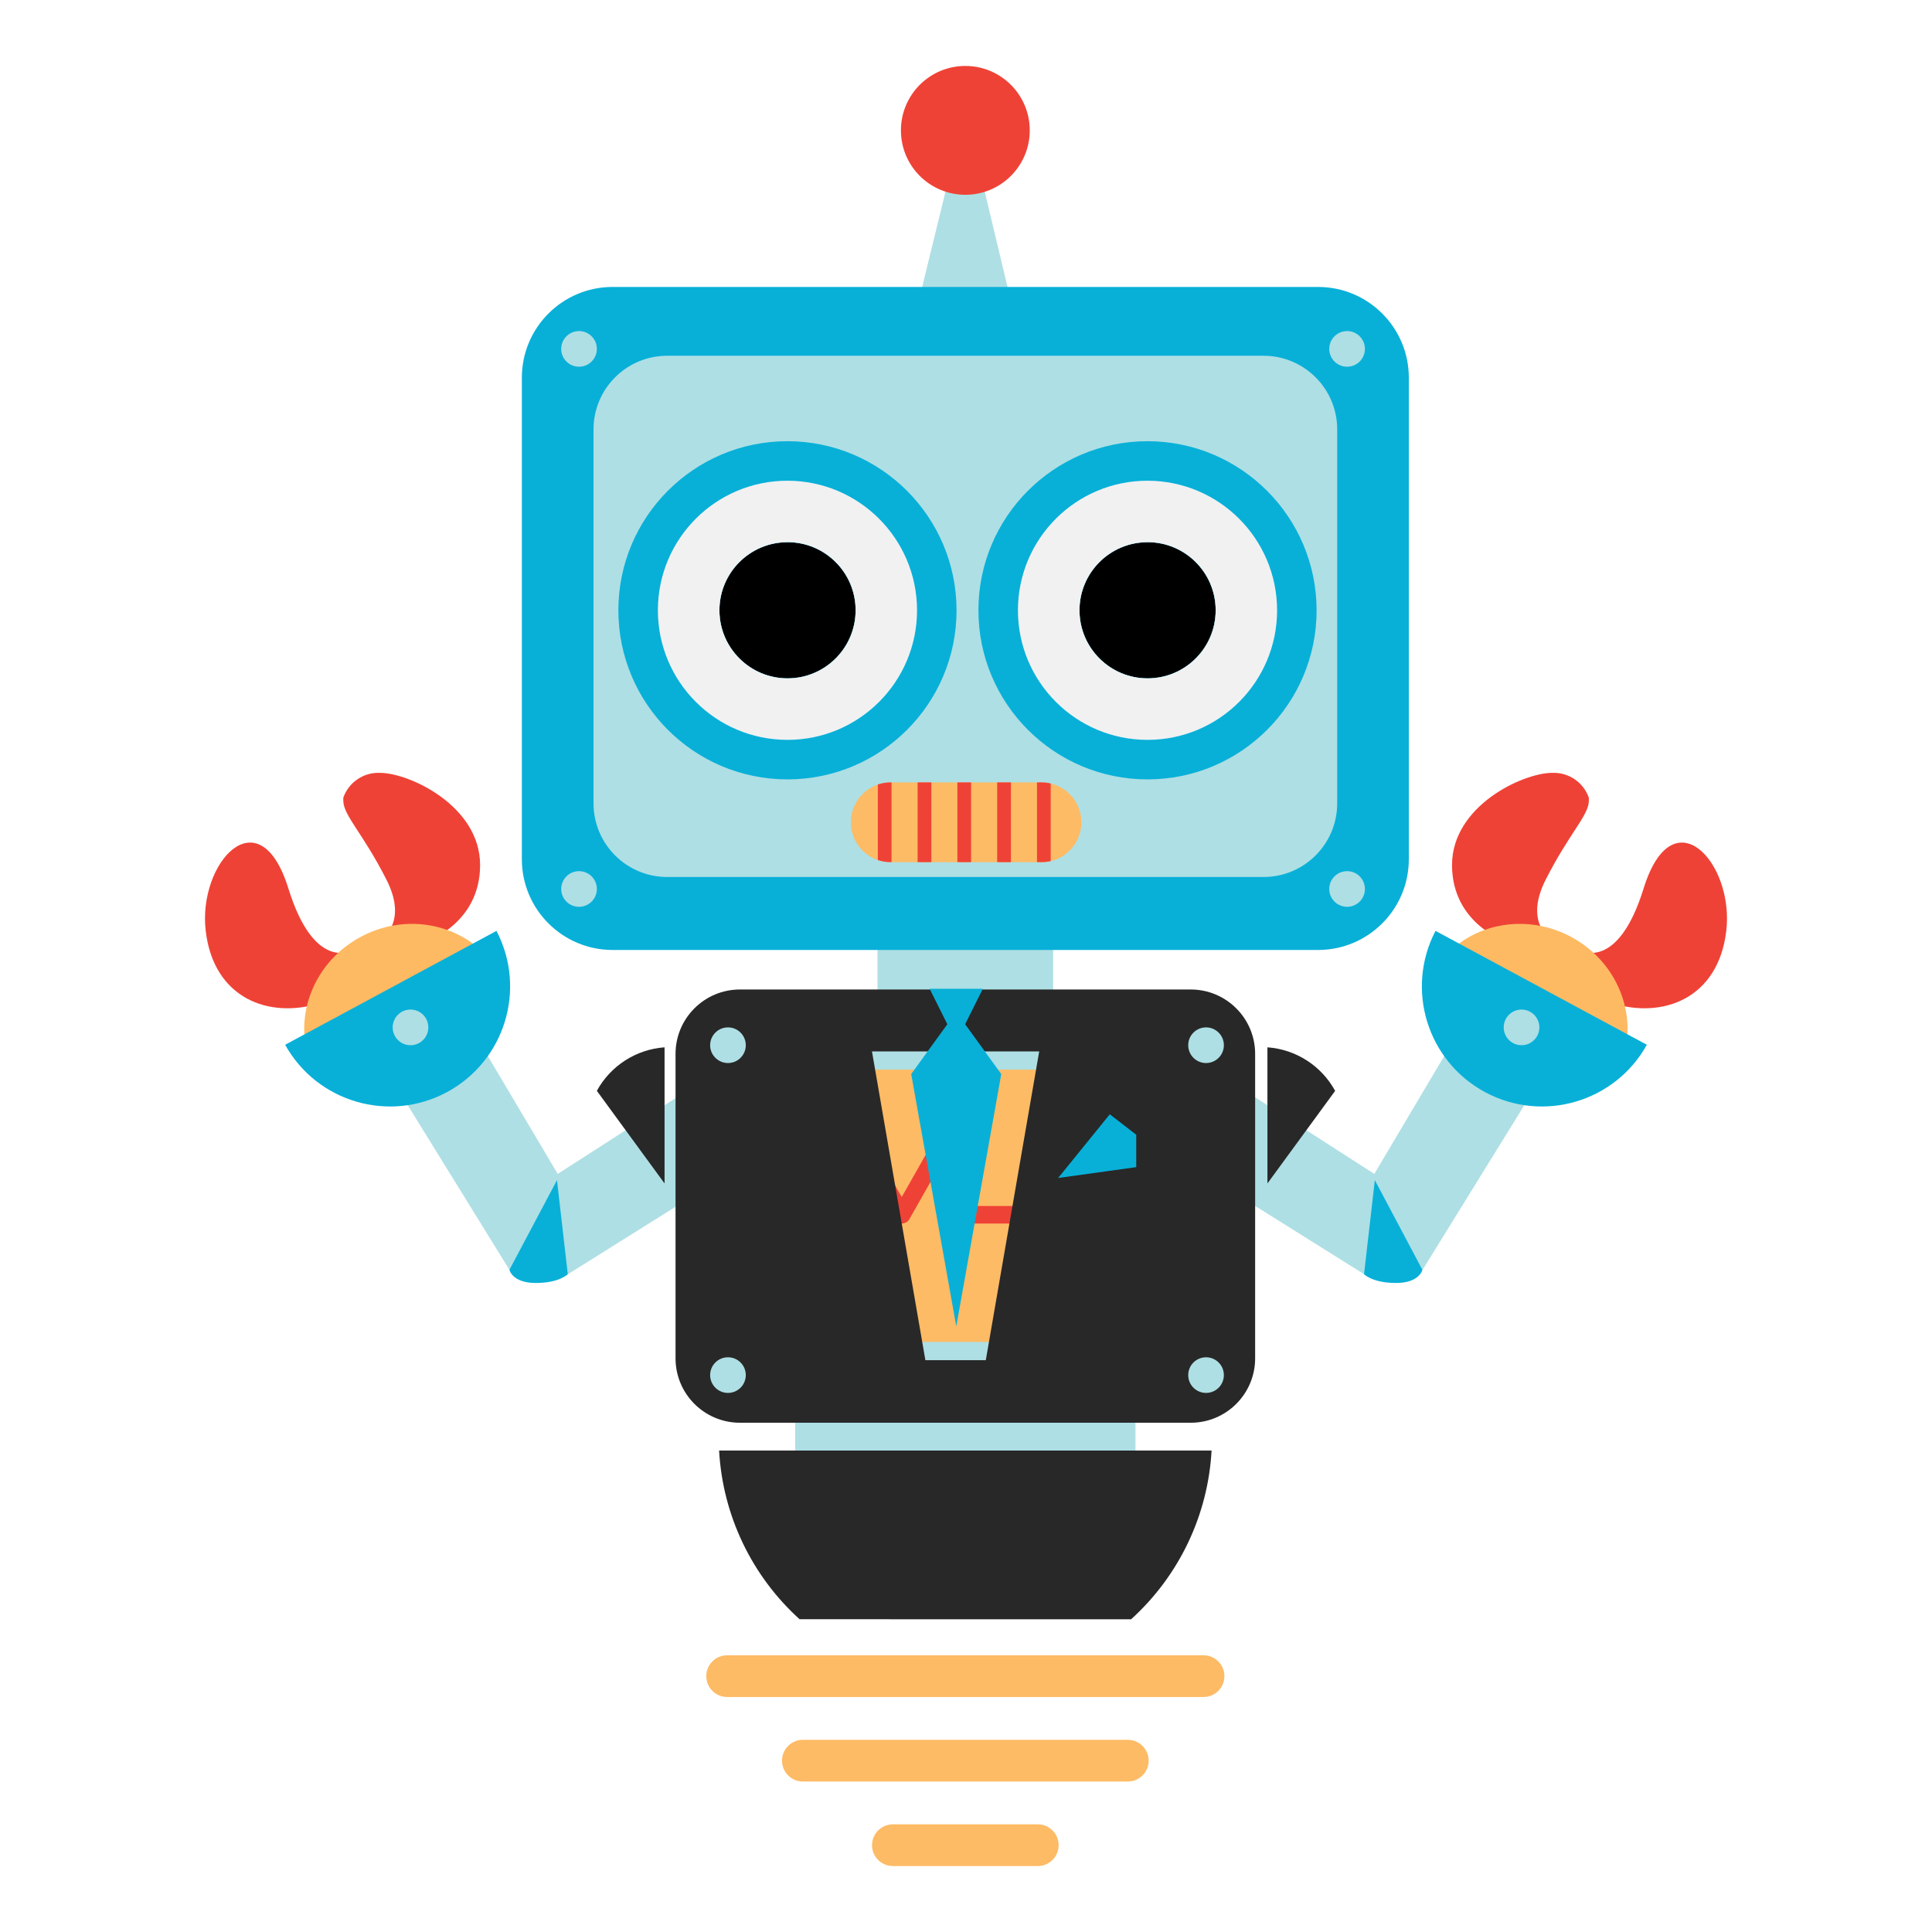
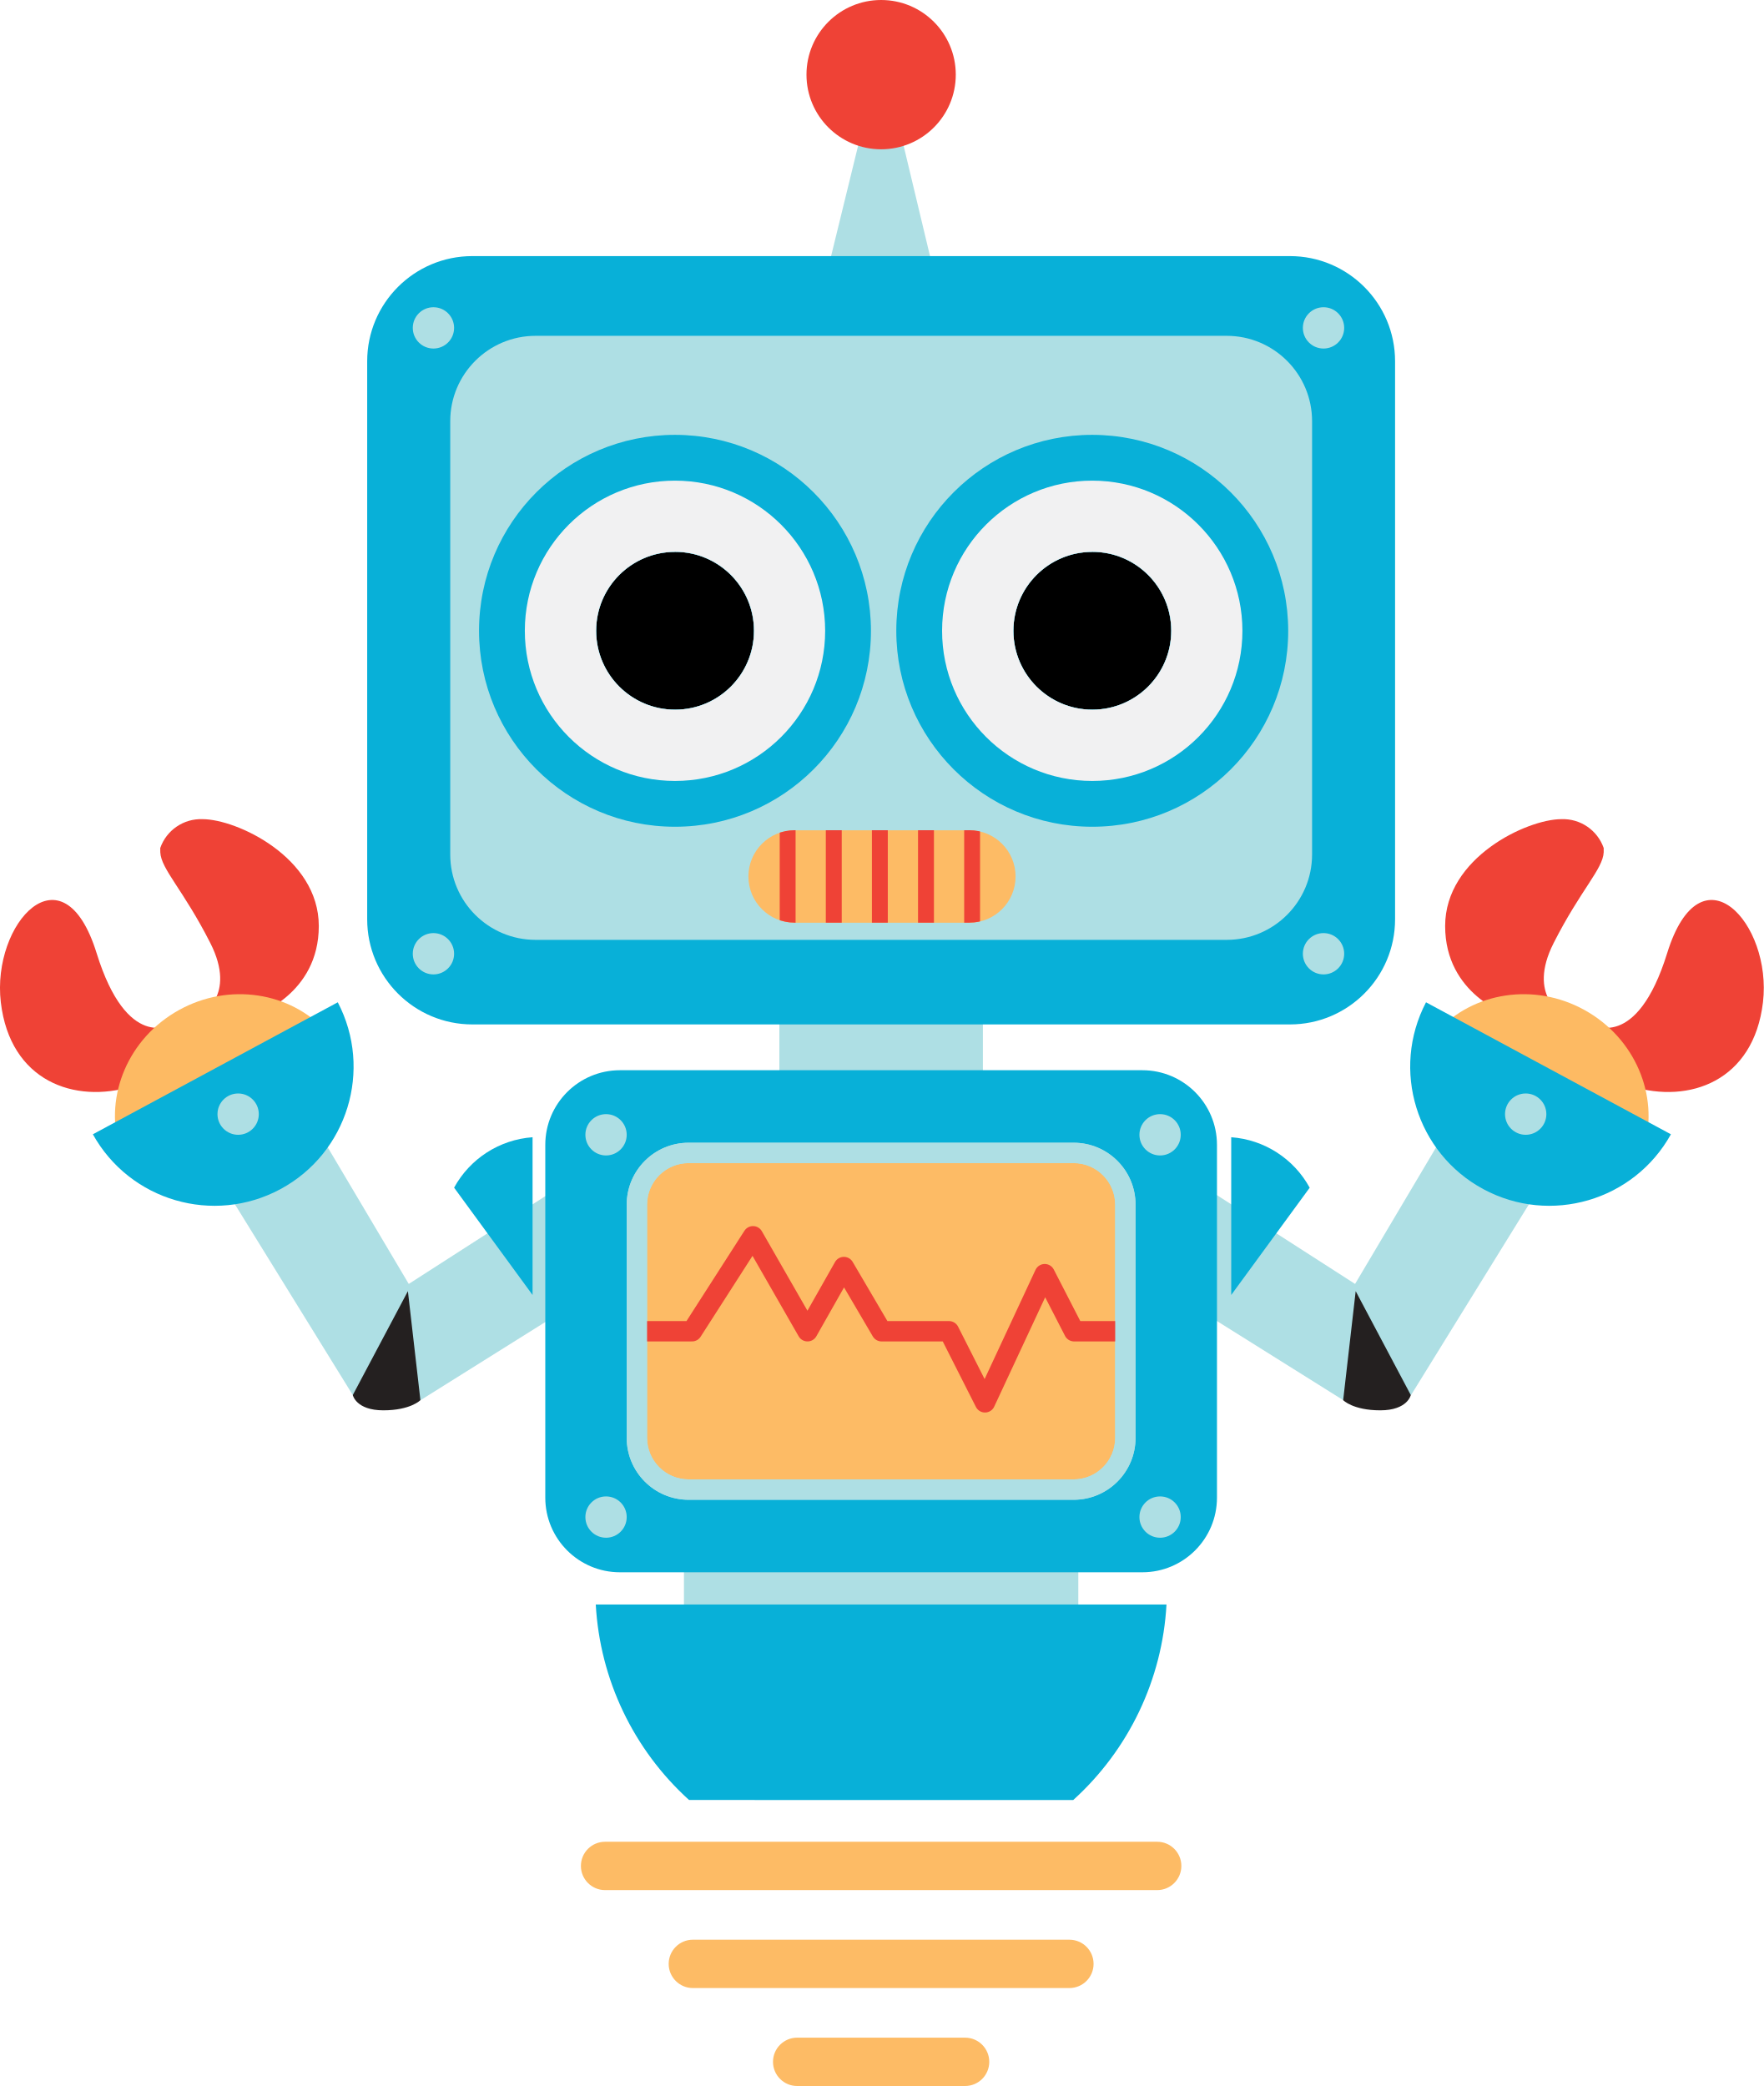
- <svg xmlns="http://www.w3.org/2000/svg" width="440" height="440" viewBox="0 0 440 440" version="1.1" id="svg121">
-   <defs id="defs5">
+ <svg xmlns="http://www.w3.org/2000/svg" width="346.63" height="409.96" viewBox="0 0 346.63 409.96">
+   <defs>
    <clipPath id="a" transform="translate(-0.84 -0.67)">
-       <rect x="147.92" y="163.83" width="52.5" height="18.17" rx="9.08" ry="9.08" style="fill:none" id="rect2" />
+       <rect x="147.92" y="163.83" width="52.5" height="18.17" rx="9.08" ry="9.08" style="fill: none" />
    </clipPath>
  </defs>
-   <g id="g12" transform="matrix(0.2078187,0,0,0.2078187,-69.89111,262.6023)" />
-   <g id="g14" transform="matrix(0.2078187,0,0,0.2078187,-69.89111,262.6023)" />
-   <g id="g16" transform="matrix(0.2078187,0,0,0.2078187,-69.89111,262.6023)" />
-   <g id="g18" transform="matrix(0.2078187,0,0,0.2078187,-69.89111,262.6023)" />
-   <g id="g20" transform="matrix(0.2078187,0,0,0.2078187,-69.89111,262.6023)" />
-   <g id="g22" transform="matrix(0.2078187,0,0,0.2078187,-69.89111,262.6023)" />
-   <g id="g24" transform="matrix(0.2078187,0,0,0.2078187,-69.89111,262.6023)" />
-   <g id="g26" transform="matrix(0.2078187,0,0,0.2078187,-69.89111,262.6023)" />
-   <g id="g28" transform="matrix(0.2078187,0,0,0.2078187,-69.89111,262.6023)" />
-   <g id="g30" transform="matrix(0.2078187,0,0,0.2078187,-69.89111,262.6023)" />
-   <g id="g32" transform="matrix(0.2078187,0,0,0.2078187,-69.89111,262.6023)" />
-   <g id="g34" transform="matrix(0.2078187,0,0,0.2078187,-69.89111,262.6023)" />
-   <g id="g36" transform="matrix(0.2078187,0,0,0.2078187,-69.89111,262.6023)" />
-   <g id="g38" transform="matrix(0.2078187,0,0,0.2078187,-69.89111,262.6023)" />
-   <g id="g40" transform="matrix(0.2078187,0,0,0.2078187,-69.89111,262.6023)" />
-   <g id="g960" transform="translate(46.6892,15.02)">
-     <rect x="153.16" y="196.4" width="40" height="19.482" style="fill:#aedfe4;stroke-width:1.087" id="rect11" />
-     <rect x="134.41" y="303.67" width="77.5" height="16.5" style="fill:#aedfe4" id="rect13" />
-     <path d="M 136.25,354.42 A 56,56 0 0 1 117.92,316 h 112.16 a 56,56 0 0 1 -18.33,38.43 z" transform="translate(-0.84,-0.67)" style="fill:#282828;fill-opacity:1" id="path81" />
-     <polygon points="234.97,257 238.3,234.33 266.3,252.33 286.47,218.33 301.3,235.33 277.3,274.17 263.97,275.17 " style="fill:#aedfe4" id="polygon9" />
-     <polygon points="173.16,10.15 183.35,52.77 162.73,52.77 " style="fill:#aedfe4" id="polygon15" />
-     <polygon points="111.66,257 108.33,234.33 80.33,252.33 60.16,218.33 45.33,235.33 69.33,274.17 82.66,275.17 " style="fill:#aedfe4" id="polygon17" />
-     <rect x="107.16" y="210.33" width="132" height="98.67" rx="14.67" ry="14.67" style="fill:#282828;fill-opacity:1" id="rect25" />
-     <path d="m 34.5,202 c 0,0 -8.67,5.33 -14.67,-14 -6.62,-21.35 -20.66,-5.86 -18.83,9.65 1.83,15.51 14.5,20 25.83,16.52 C 38.16,210.69 34.5,202 34.5,202 Z" transform="translate(-0.84,-0.67)" style="fill:#ef4236" id="path19" />
-     <path d="m 32.33,167.33 a 8.47,8.47 0 0 1 8.33,-5.67 c 6.67,0 22.83,7.5 22.83,21 0,13.5 -12.49,17.51 -12.49,17.51 H 40.17 c 0,0 7.33,-3.67 2,-14.17 -5.33,-10.5 -9.67,-14.5 -9.83,-17.83" transform="translate(-0.84,-0.67)" style="fill:#ef4236" id="path21" />
-     <path d="m 24.25,225.95 c -2.83,-10 1.8,-21.24 11.73,-26.76 9.93,-5.52 22,-3.52 29,4.21 z" transform="translate(-0.84,-0.67)" style="fill:#fdba63" id="path23" />
-     <g id="g31" transform="translate(0.1113279,-0.1496552)">
-       <rect x="125.16" y="226.58" width="96" height="66.17" rx="10.17" ry="10.17" style="fill:#fdbb65" id="rect27" />
-       <path d="m 211.83,229.25 a 8.18,8.18 0 0 1 8.17,8.17 v 45.83 a 8.18,8.18 0 0 1 -8.17,8.17 H 136.17 A 8.18,8.18 0 0 1 128,283.25 v -45.83 a 8.18,8.18 0 0 1 8.17,-8.17 h 75.67 m 0,-4 H 136.17 A 12.17,12.17 0 0 0 124,237.42 v 45.83 a 12.17,12.17 0 0 0 12.17,12.17 h 75.67 A 12.17,12.17 0 0 0 224,283.25 v -45.83 a 12.17,12.17 0 0 0 -12.17,-12.17 z" transform="translate(-0.84,-0.67)" style="fill:#aedfe4" id="path29" />
+   <polygon points="238.3 234.33 266.3 252.33 286.47 218.33 301.3 235.33 277.3 274.17 263.97 275.17 234.97 257 238.3 234.33" style="fill: #aedfe4" />
+   <rect x="153.16" y="196.4" width="40" height="16.5" style="fill: #aedfe4" />
+   <rect x="134.41" y="303.67" width="77.5" height="16.5" style="fill: #aedfe4" />
+   <polygon points="173.16 10.15 183.35 52.77 162.73 52.77 173.16 10.15" style="fill: #aedfe4" />
+   <polygon points="108.33 234.33 80.33 252.33 60.16 218.33 45.33 235.33 69.33 274.17 82.66 275.17 111.66 257 108.33 234.33" style="fill: #aedfe4" />
+   <path d="M34.5,202s-8.67,5.33-14.67-14C13.21,166.65-.83,182.14,1,197.65s14.5,20,25.83,16.52S34.5,202,34.5,202Z" transform="translate(-0.84 -0.67)" style="fill: #ef4236" />
+   <path d="M32.33,167.33a8.47,8.47,0,0,1,8.33-5.67c6.67,0,22.83,7.5,22.83,21S51,200.17,51,200.17H40.17s7.33-3.67,2-14.17-9.67-14.5-9.83-17.83" transform="translate(-0.84 -0.67)" style="fill: #ef4236" />
+   <path d="M24.25,225.95c-2.83-10,1.8-21.24,11.73-26.76s22-3.52,29,4.21Z" transform="translate(-0.84 -0.67)" style="fill: #fdba63" />
+   <rect x="107.16" y="210.33" width="132" height="98.67" rx="14.67" ry="14.67" style="fill: #08b0d8" />
+   <g>
+     <rect x="125.16" y="226.58" width="96" height="66.17" rx="10.17" ry="10.17" style="fill: #fdbb65" />
+     <path d="M211.83,229.25a8.18,8.18,0,0,1,8.17,8.17v45.83a8.18,8.18,0,0,1-8.17,8.17H136.17a8.18,8.18,0,0,1-8.17-8.17V237.42a8.18,8.18,0,0,1,8.17-8.17h75.67m0-4H136.17A12.17,12.17,0,0,0,124,237.42v45.83a12.17,12.17,0,0,0,12.17,12.17h75.67A12.17,12.17,0,0,0,224,283.25V237.42a12.17,12.17,0,0,0-12.17-12.17Z" transform="translate(-0.84 -0.67)" style="fill: #aedfe4" />
+   </g>
+   <rect x="72.16" y="50.33" width="202" height="151" rx="20.67" ry="20.67" style="fill: #08b0d8" />
+   <rect x="88.48" y="66" width="169.37" height="118.71" rx="16.78" ry="16.78" style="fill: #aedfe4" />
+   <path d="M67.22,197.65a27.34,27.34,0,0,1-48.13,25.94Z" transform="translate(-0.84 -0.67)" style="fill: #08b0d8" />
+   <path d="M81,254.42l2.46,21.42s-1.92,2-7.29,2-6-3-6-3Z" transform="translate(-0.84 -0.67)" style="fill: #242020" />
+   <circle cx="46.8" cy="218.96" r="4.06" style="fill: #aedfe4" />
+   <circle cx="85.18" cy="187.44" r="4.06" style="fill: #aedfe4" />
+   <circle cx="260.1" cy="187.44" r="4.06" style="fill: #aedfe4" />
+   <circle cx="85.18" cy="64.44" r="4.06" style="fill: #aedfe4" />
+   <circle cx="260.1" cy="64.44" r="4.06" style="fill: #aedfe4" />
+   <circle cx="119.1" cy="223.02" r="4.06" style="fill: #aedfe4" />
+   <circle cx="119.1" cy="298.15" r="4.06" style="fill: #aedfe4" />
+   <circle cx="227.98" cy="223.02" r="4.06" style="fill: #aedfe4" />
+   <circle cx="227.98" cy="298.15" r="4.06" style="fill: #aedfe4" />
+   <path d="M105.5,224.17v31L90.08,234.08A19.14,19.14,0,0,1,105.5,224.17Z" transform="translate(-0.84 -0.67)" style="fill: #08b0d8" />
+   <path d="M313.8,202s8.67,5.33,14.67-14c6.62-21.35,20.67-5.86,18.83,9.65s-14.5,20-25.83,16.52S313.8,202,313.8,202Z" transform="translate(-0.84 -0.67)" style="fill: #ef4236" />
+   <path d="M316,167.33a8.47,8.47,0,0,0-8.33-5.67c-6.67,0-22.83,7.5-22.83,21s12.5,17.5,12.5,17.5h10.83s-7.33-3.67-2-14.17,9.67-14.5,9.83-17.83" transform="translate(-0.84 -0.67)" style="fill: #ef4236" />
+   <path d="M324,225.95c2.83-10-1.8-21.24-11.73-26.76s-22-3.52-29,4.21Z" transform="translate(-0.84 -0.67)" style="fill: #fdba63" />
+   <path d="M281.08,197.65a27.34,27.34,0,0,0,48.13,25.94Z" transform="translate(-0.84 -0.67)" style="fill: #08b0d8" />
+   <path d="M267.26,254.42l-2.46,21.42s1.92,2,7.29,2,6-3,6-3Z" transform="translate(-0.84 -0.67)" style="fill: #242020" />
+   <circle cx="299.83" cy="218.96" r="4.06" style="fill: #aedfe4" />
+   <path d="M242.8,224.17v31l15.42-21.08A19.14,19.14,0,0,0,242.8,224.17Z" transform="translate(-0.84 -0.67)" style="fill: #08b0d8" />
+   <rect x="114.16" y="361.96" width="118" height="9.5" rx="4.75" ry="4.75" style="fill: #fdbb65" />
+   <rect x="131.41" y="381.21" width="83.5" height="9.5" rx="4.75" ry="4.75" style="fill: #fdbb65" />
+   <rect x="151.91" y="400.46" width="42.5" height="9.5" rx="4.75" ry="4.75" style="fill: #fdbb65" />
+   <path d="M136.25,354.42A56,56,0,0,1,117.92,316H230.08a56,56,0,0,1-18.33,38.43Z" transform="translate(-0.84 -0.67)" style="fill: #08b0d8" />
+   <g>
+     <circle cx="132.65" cy="123.97" r="15.51" />
+     <path d="M133.49,109.12A15.51,15.51,0,1,1,118,124.64a15.51,15.51,0,0,1,15.51-15.51m0-23A38.51,38.51,0,1,0,172,124.64a38.55,38.55,0,0,0-38.51-38.51Z" transform="translate(-0.84 -0.67)" style="fill: #08b0d8" />
+     <path d="M133.49,109.12A15.51,15.51,0,1,1,118,124.64a15.51,15.51,0,0,1,15.51-15.51m0-14A29.51,29.51,0,1,0,163,124.64a29.54,29.54,0,0,0-29.51-29.51Z" transform="translate(-0.84 -0.67)" style="fill: #f1f1f2" />
+   </g>
+   <g>
+     <circle cx="214.65" cy="123.97" r="15.51" />
+     <path d="M215.49,109.12A15.51,15.51,0,1,1,200,124.64a15.51,15.51,0,0,1,15.51-15.51m0-23A38.51,38.51,0,1,0,254,124.64a38.55,38.55,0,0,0-38.51-38.51Z" transform="translate(-0.84 -0.67)" style="fill: #08b0d8" />
+     <path d="M215.49,109.12A15.51,15.51,0,1,1,200,124.64a15.51,15.51,0,0,1,15.51-15.51m0-14A29.51,29.51,0,1,0,245,124.64a29.54,29.54,0,0,0-29.51-29.51Z" transform="translate(-0.84 -0.67)" style="fill: #f1f1f2" />
+   </g>
+   <rect x="147.08" y="163.17" width="52.5" height="18.17" rx="9.08" ry="9.08" style="fill: #fdbb65" />
+   <g style="clip-path: url(#a)">
+     <g>
+       <rect x="153.23" y="162.15" width="3.12" height="20.56" style="fill: #ef4236" />
+       <rect x="162.29" y="162.15" width="3.13" height="20.56" style="fill: #ef4236" />
+       <rect x="171.35" y="162.15" width="3.12" height="20.56" style="fill: #ef4236" />
+       <rect x="180.41" y="162.15" width="3.13" height="20.56" style="fill: #ef4236" />
+       <rect x="189.48" y="162.15" width="3.12" height="20.56" style="fill: #ef4236" />
    </g>
-     <rect x="72.16" y="50.33" width="202" height="151" rx="20.67" ry="20.67" style="fill:#08b0d8" id="rect33" />
-     <rect x="88.48" y="66" width="169.37" height="118.71" rx="16.78" ry="16.78" style="fill:#aedfe4" id="rect35" />
-     <path d="M 67.22,197.65 A 27.34,27.34 0 0 1 19.09,223.59 Z" transform="translate(-0.84,-0.67)" style="fill:#08b0d8" id="path37" />
-     <path d="m 81,254.42 2.46,21.42 c 0,0 -1.92,2 -7.29,2 -5.37,0 -6,-3 -6,-3 z" transform="translate(-0.84,-0.67)" style="fill:#08b0d8;fill-opacity:1" id="path39" />
-     <circle cx="46.8" cy="218.96" r="4.06" style="fill:#aedfe4" id="circle41" />
-     <circle cx="85.18" cy="187.44" r="4.06" style="fill:#aedfe4" id="circle43" />
-     <circle cx="260.1" cy="187.44" r="4.06" style="fill:#aedfe4" id="circle45" />
-     <circle cx="85.18" cy="64.44" r="4.06" style="fill:#aedfe4" id="circle47" />
-     <circle cx="260.1" cy="64.44" r="4.06" style="fill:#aedfe4" id="circle49" />
-     <path d="m 105.5,224.17 v 31 L 90.08,234.08 a 19.14,19.14 0 0 1 15.42,-9.91 z" transform="translate(-0.84,-0.67)" style="fill:#282828;fill-opacity:1" id="path59" />
-     <path d="m 313.8,202 c 0,0 8.67,5.33 14.67,-14 6.62,-21.35 20.67,-5.86 18.83,9.65 -1.84,15.51 -14.5,20 -25.83,16.52 C 310.14,210.69 313.8,202 313.8,202 Z" transform="translate(-0.84,-0.67)" style="fill:#ef4236" id="path61" />
-     <path d="m 316,167.33 a 8.47,8.47 0 0 0 -8.33,-5.67 c -6.67,0 -22.83,7.5 -22.83,21 0,13.5 12.5,17.5 12.5,17.5 h 10.83 c 0,0 -7.33,-3.67 -2,-14.17 5.33,-10.5 9.67,-14.5 9.83,-17.83" transform="translate(-0.84,-0.67)" style="fill:#ef4236" id="path63" />
-     <path d="m 324,225.95 c 2.83,-10 -1.8,-21.24 -11.73,-26.76 -9.93,-5.52 -22,-3.52 -29,4.21 z" transform="translate(-0.84,-0.67)" style="fill:#fdba63" id="path65" />
-     <path d="m 281.08,197.65 a 27.34,27.34 0 0 0 48.13,25.94 z" transform="translate(-0.84,-0.67)" style="fill:#08b0d8" id="path67" />
-     <path d="m 267.26,254.42 -2.46,21.42 c 0,0 1.92,2 7.29,2 5.37,0 6,-3 6,-3 z" transform="translate(-0.84,-0.67)" style="fill:#08b0d8;fill-opacity:1" id="path69" />
-     <circle cx="299.83" cy="218.96" r="4.06" style="fill:#aedfe4" id="circle71" />
-     <path d="m 242.8,224.17 v 31 l 15.42,-21.08 a 19.14,19.14 0 0 0 -15.42,-9.92 z" transform="translate(-0.84,-0.67)" style="fill:#282828;fill-opacity:1" id="path73" />
-     <rect x="114.16" y="361.96" width="118" height="9.5" rx="4.75" ry="4.75" style="fill:#fdbb65" id="rect75" />
-     <rect x="131.41" y="381.21" width="83.5" height="9.5" rx="4.75" ry="4.75" style="fill:#fdbb65" id="rect77" />
-     <rect x="151.91" y="400.46" width="42.5" height="9.5" rx="4.75" ry="4.75" style="fill:#fdbb65" id="rect79" />
-     <g id="g89">
-       <circle cx="132.65" cy="123.97" r="15.51" id="circle83" />
-       <path d="M 133.49,109.12 A 15.51,15.51 0 1 1 118,124.64 15.51,15.51 0 0 1 133.51,109.13 m 0,-23 A 38.51,38.51 0 1 0 172,124.64 38.55,38.55 0 0 0 133.49,86.13 Z" transform="translate(-0.84,-0.67)" style="fill:#08b0d8" id="path85" />
-       <path d="M 133.49,109.12 A 15.51,15.51 0 1 1 118,124.64 15.51,15.51 0 0 1 133.51,109.13 m 0,-14 A 29.51,29.51 0 1 0 163,124.64 29.54,29.54 0 0 0 133.49,95.13 Z" transform="translate(-0.84,-0.67)" style="fill:#f1f1f2" id="path87" />
-     </g>
-     <g id="g97">
-       <circle cx="214.65" cy="123.97" r="15.51" id="circle91" />
-       <path d="M 215.49,109.12 A 15.51,15.51 0 1 1 200,124.64 15.51,15.51 0 0 1 215.51,109.13 m 0,-23 A 38.51,38.51 0 1 0 254,124.64 38.55,38.55 0 0 0 215.49,86.13 Z" transform="translate(-0.84,-0.67)" style="fill:#08b0d8" id="path93" />
-       <path d="M 215.49,109.12 A 15.51,15.51 0 1 1 200,124.64 15.51,15.51 0 0 1 215.51,109.13 m 0,-14 A 29.51,29.51 0 1 0 245,124.64 29.54,29.54 0 0 0 215.49,95.13 Z" transform="translate(-0.84,-0.67)" style="fill:#f1f1f2" id="path95" />
-     </g>
-     <rect x="147.08" y="163.17" width="52.5" height="18.17" rx="9.08" ry="9.08" style="fill:#fdbb65" id="rect99" />
-     <g clip-path="url(#a)" id="g113">
-       <g id="g111">
-         <rect x="153.23" y="162.15" width="3.12" height="20.56" style="fill:#ef4236" id="rect101" />
-         <rect x="162.29" y="162.15" width="3.13" height="20.56" style="fill:#ef4236" id="rect103" />
-         <rect x="171.35" y="162.15" width="3.12" height="20.56" style="fill:#ef4236" id="rect105" />
-         <rect x="180.41" y="162.15" width="3.13" height="20.56" style="fill:#ef4236" id="rect107" />
-         <rect x="189.48" y="162.15" width="3.12" height="20.56" style="fill:#ef4236" id="rect109" />
-       </g>
-     </g>
-     <circle cx="173.16" cy="14.67" r="14.67" style="fill:#ef4236" id="circle115" />
-     <polyline points="126.33 261.63 136 261.63 147.98 242.96 158.69 261.63 165.84 249.01 173.25 261.63 186.5 261.63 193.57 275.6 205.31 250.41 211.08 261.63 219.5 261.63" style="fill:none;stroke:#ef4236;stroke-width:4px;stroke-linecap:round;stroke-linejoin:round" id="polyline117" />
-     <path d="m 211.83,229.25 a 8.18,8.18 0 0 1 8.17,8.17 v 45.83 a 8.18,8.18 0 0 1 -8.17,8.17 H 136.17 A 8.18,8.18 0 0 1 128,283.25 v -45.83 a 8.18,8.18 0 0 1 8.17,-8.17 h 75.67 m 0,-4 H 136.17 A 12.17,12.17 0 0 0 124,237.42 v 45.83 a 12.17,12.17 0 0 0 12.17,12.17 h 75.67 A 12.17,12.17 0 0 0 224,283.25 v -45.83 a 12.17,12.17 0 0 0 -12.17,-12.17 z" style="fill:#aedfe4" id="path119" transform="translate(-0.84,-0.67)" />
-     <polygon points="529.1,45.9 470.8,45.9 490.2,84.8 450.6,139.4 500,415.9 549.3,139.4 509.7,84.8 " id="polygon4" transform="matrix(0.2078187,0,0,0.2078187,67.18823,200.6215)" style="fill:#08b0d8;fill-opacity:1" />
-     <path id="path6" style="fill:#282828;fill-opacity:1;stroke-width:0.213;stroke-miterlimit:4;stroke-dasharray:none" d="M 116.088,223.522 V 295.417 H 164.176 l -12.437,-71.895 z" />
-     <path id="path6-3" style="fill:#282828;fill-opacity:1;stroke-width:0.213;stroke-miterlimit:4;stroke-dasharray:none" d="m 225.738,223.836 v 71.895 H 177.65 l 12.437,-71.895 z" />
-     <circle cx="227.98" cy="223.02" r="4.06" style="fill:#aedfe4" id="circle55" />
-     <circle cx="227.98" cy="298.15" r="4.06" style="fill:#aedfe4" id="circle57" />
-     <circle cx="119.1" cy="223.02" r="4.06" style="fill:#aedfe4" id="circle51" />
-     <circle cx="119.1" cy="298.15" r="4.06" style="fill:#aedfe4" id="circle53" />
-     <path id="path6-6" d="m 206.058,238.754 -11.759,14.502 17.807,-2.473 h -0.023 v -7.374 z" style="fill:#08b0d8;fill-opacity:1;stroke-width:0.225" />
  </g>
+   <circle cx="173.16" cy="14.67" r="14.67" style="fill: #ef4236" />
+   <polyline points="126.33 261.63 136 261.63 147.98 242.96 158.69 261.63 165.84 249.01 173.25 261.63 186.5 261.63 193.57 275.6 205.31 250.41 211.08 261.63 219.5 261.63" style="fill: none;stroke: #ef4236;stroke-linecap: round;stroke-linejoin: round;stroke-width: 4px" />
+   <path d="M211.83,229.25a8.18,8.18,0,0,1,8.17,8.17v45.83a8.18,8.18,0,0,1-8.17,8.17H136.17a8.18,8.18,0,0,1-8.17-8.17V237.42a8.18,8.18,0,0,1,8.17-8.17h75.67m0-4H136.17A12.17,12.17,0,0,0,124,237.42v45.83a12.17,12.17,0,0,0,12.17,12.17h75.67A12.17,12.17,0,0,0,224,283.25V237.42a12.17,12.17,0,0,0-12.17-12.17Z" transform="translate(-0.84 -0.67)" style="fill: #aedfe4" />
</svg>
